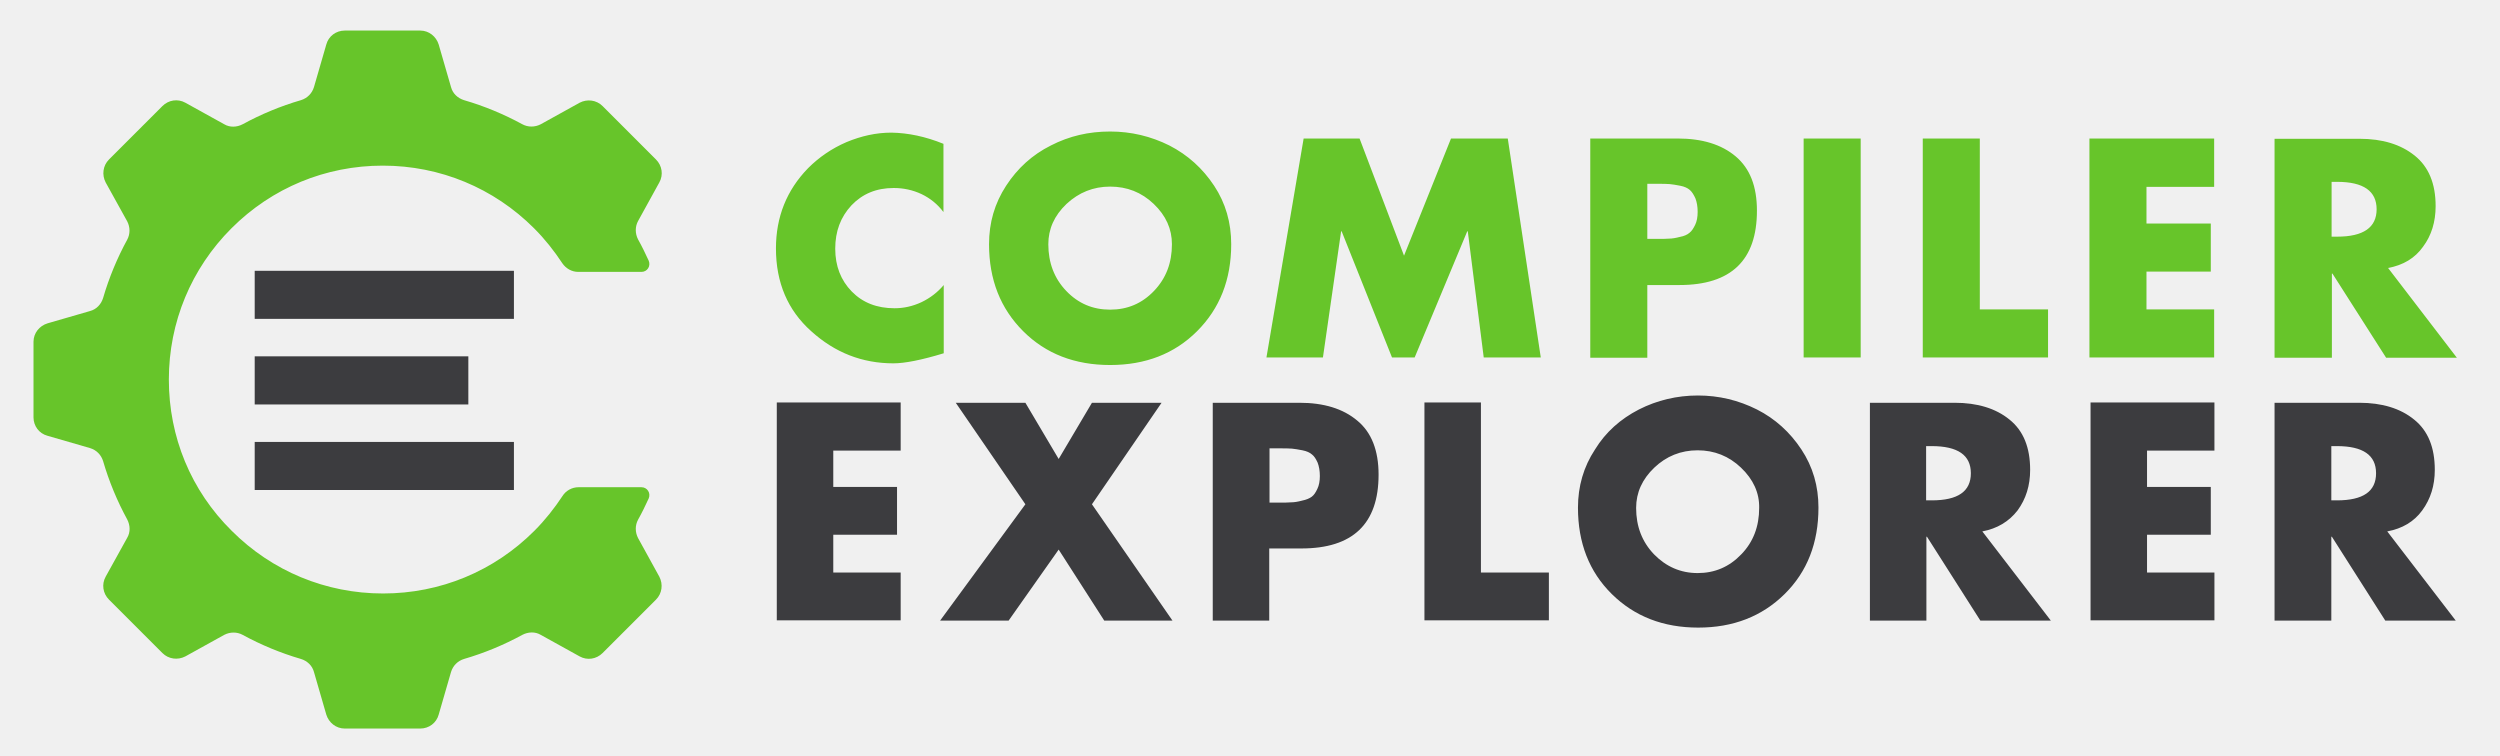
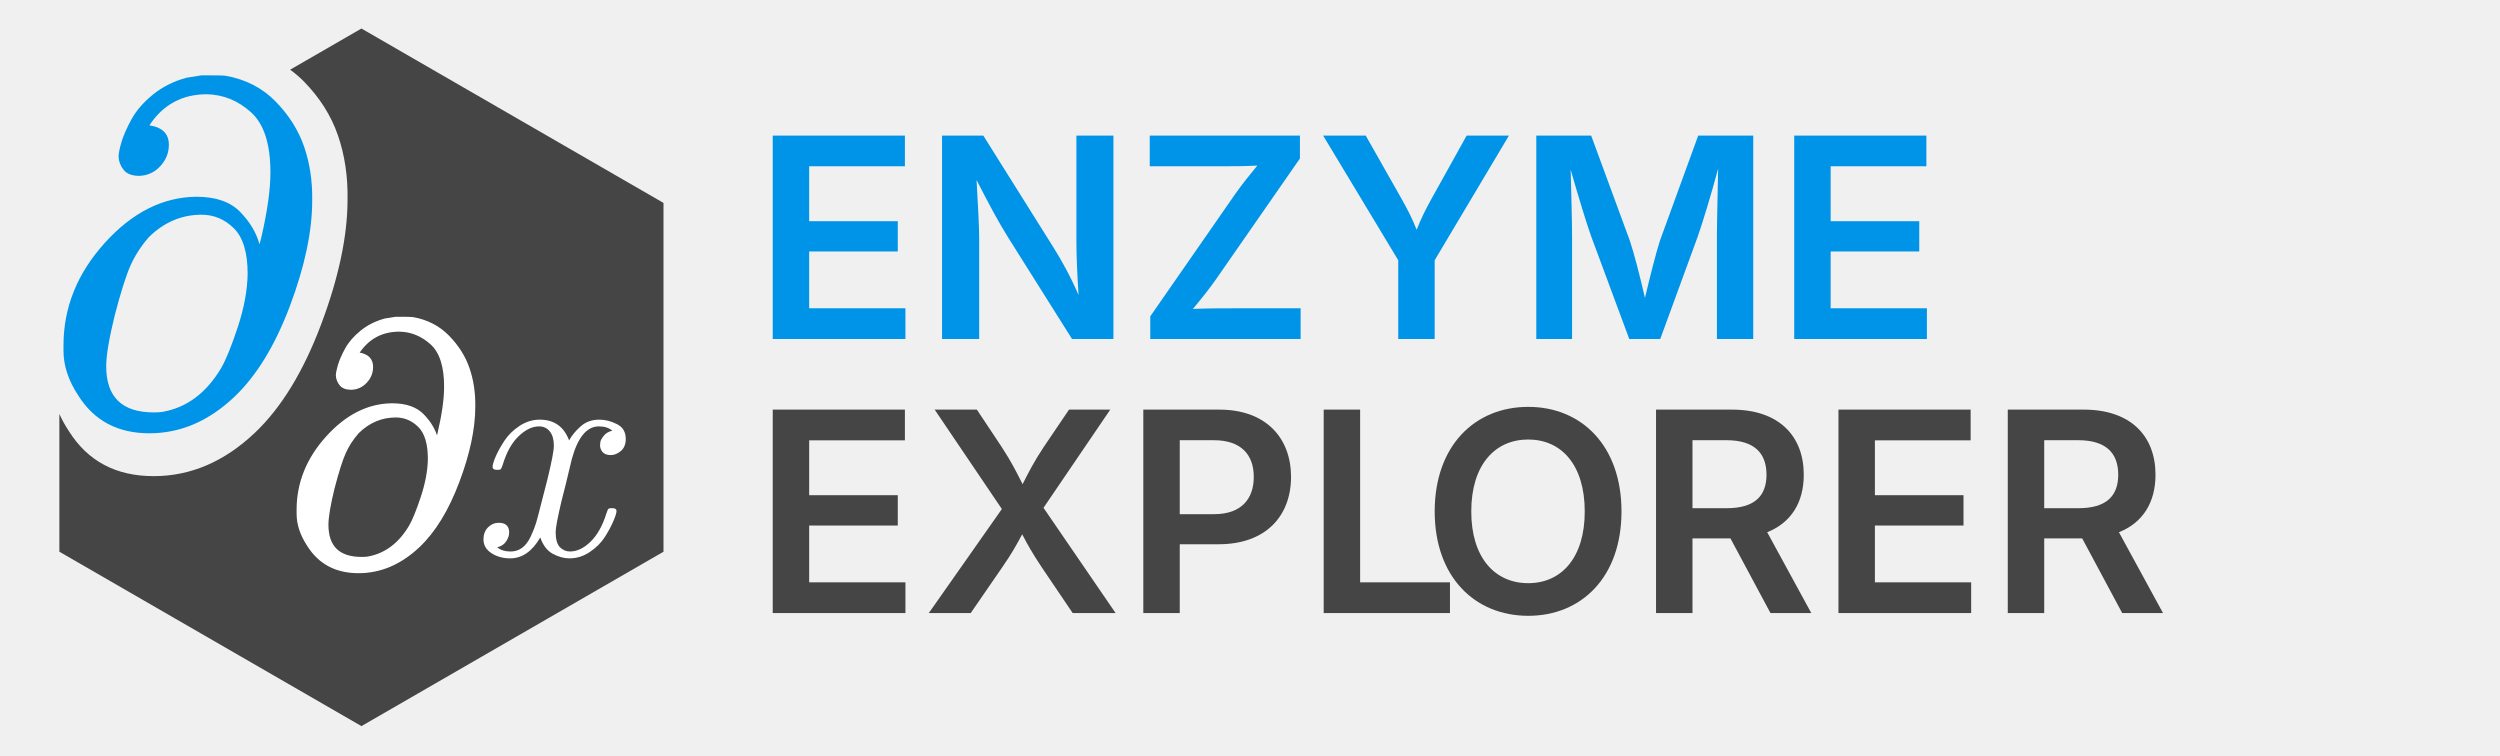
- <svg xmlns="http://www.w3.org/2000/svg" viewBox="0 0 894 270">
-   <path class="logo-pri" fill="#67c52a" d="M337.38 51.43v24.4c-2.1-2.8-4.7-4.9-7.8-6.4-3.2-1.5-6.5-2.2-10-2.2-6.2 0-11.2 2.1-15.1 6.2-3.9 4.2-5.8 9.3-5.8 15.5s2 11.3 5.9 15.3 9 6 15.3 6c3.3 0 6.5-.7 9.7-2.2 3.1-1.5 5.7-3.5 7.9-6.1v24.4c-7.9 2.4-13.9 3.6-18 3.6-11.1 0-20.9-3.8-29.4-11.5-8.4-7.5-12.6-17.4-12.6-29.6 0-11.2 3.8-20.8 11.5-28.7 3.9-3.9 8.4-7 13.7-9.3 5.3-2.2 10.6-3.4 16.1-3.4 6 .1 12.2 1.4 18.6 4zm38.4.6c6.6-3.4 13.6-5 21.2-5 7.5 0 14.6 1.7 21.2 5 6.6 3.4 11.9 8.2 16 14.4s6.1 13.2 6.1 20.9c0 12.7-4.1 23-12.2 31.1s-18.5 12.1-31.1 12.1-23-4-31.1-12.1-12.2-18.4-12.2-31.1c0-7.7 2-14.6 6.1-20.9s9.4-11.1 16-14.4zm36.8 20.9c-4.4-4.2-9.6-6.2-15.6-6.2s-11.2 2.1-15.6 6.2c-4.4 4.2-6.5 9-6.5 14.4 0 6.6 2.1 12.2 6.4 16.7s9.5 6.7 15.7 6.7 11.4-2.2 15.7-6.7 6.4-10 6.4-16.7c0-5.4-2.1-10.2-6.5-14.4zm40.3 54.9l13.3-78.3h20l15.9 41.9 16.8-41.9h20.3l11.8 78.3h-20.4l-5.7-45.1h-.2l-18.8 45.1h-8.1l-18-45.1h-.2l-6.5 45.1zm115.8 0v-78.3h31.2c8.8 0 15.7 2.1 20.8 6.4s7.6 10.7 7.6 19.4c0 17.7-9.2 26.6-27.7 26.6h-11.5v26h-20.4zm20.4-61.9v19.5h3.4c1.9 0 3.4 0 4.4-.1 1 0 2.3-.2 3.8-.6 1.6-.3 2.7-.8 3.5-1.5.8-.6 1.4-1.6 2-2.8s.9-2.8.9-4.7-.3-3.5-.8-4.8c-.6-1.3-1.2-2.3-2-3s-1.9-1.2-3.4-1.5-2.8-.5-3.8-.6c-1.1-.1-2.6-.1-4.6-.1h-3.4zm76.3-16.4v78.3h-20.4v-78.3zm42.6 0v61.1h24.4v17.2h-44.8v-78.3zm83.8 17.3h-24.2v13.1h23v17.2h-23v13.5h24.2v17.2h-44.6v-78.3h44.6zm62.2 29l24.6 32.1h-25.3l-19.2-30.1h-.2v30.1h-20.5v-78.3h30.4c8.2 0 14.7 2 19.7 6s7.5 10 7.5 18.1c0 5.6-1.5 10.5-4.5 14.5-2.9 4.1-7.1 6.6-12.5 7.6zm-20.2-30.7v19.5h2c9.4 0 14.1-3.3 14.1-9.8s-4.7-9.8-14.1-9.8h-2zM228.18 192.43c-1.1-2.1-1.1-4.6 0-6.6 1.4-2.5 2.6-5 3.8-7.6.8-1.9-.5-4-2.6-4h-22.5c-2.3 0-4.5 1.2-5.7 3.1-2.9 4.4-6.3 8.7-10.1 12.5-14.5 14.5-33.7 22.4-54.1 22.4-20.5 0-39.7-8-54.1-22.4-14.6-14.4-22.5-33.6-22.5-54.1s8-39.7 22.4-54.1c14.5-14.5 33.7-22.4 54.1-22.4 20.5 0 39.7 8 54.1 22.4 3.9 3.9 7.2 8.1 10.1 12.5 1.3 1.9 3.4 3.1 5.7 3.1h22.6c2.1 0 3.4-2.1 2.6-4-1.2-2.6-2.4-5.1-3.8-7.6-1.1-2.1-1.1-4.6 0-6.6l7.6-13.8c1.5-2.7 1-6-1.2-8.2l-19.1-19.1c-2.2-2.2-5.5-2.6-8.2-1.2l-13.9 7.7c-2.1 1.1-4.6 1.1-6.6 0-6.6-3.6-13.6-6.5-20.8-8.6-2.3-.7-4.1-2.4-4.7-4.7l-4.4-15.2c-.9-2.9-3.5-5-6.6-5h-27c-3.1 0-5.8 2-6.6 5l-4.4 15.2c-.7 2.3-2.4 4-4.7 4.7-7.2 2.1-14.2 5-20.8 8.6-2.1 1.1-4.6 1.2-6.6 0l-13.9-7.7c-2.7-1.5-6-1-8.2 1.2l-19.1 19.1c-2.2 2.2-2.6 5.5-1.2 8.2l7.7 13.9c1.1 2.1 1.1 4.6 0 6.6-3.6 6.6-6.5 13.6-8.6 20.8-.7 2.3-2.4 4.1-4.7 4.7l-15.2 4.4c-2.9.9-5 3.5-5 6.6v27c0 3.1 2 5.8 5 6.6l15.2 4.4c2.3.7 4 2.4 4.7 4.7 2.1 7.2 5 14.2 8.6 20.8 1.1 2.1 1.2 4.6 0 6.6l-7.7 13.9c-1.5 2.7-1 6 1.2 8.2l19.1 19.1c2.2 2.2 5.5 2.6 8.2 1.2l13.9-7.7c2.1-1.1 4.6-1.1 6.6 0 6.6 3.6 13.6 6.5 20.8 8.6 2.3.7 4.1 2.4 4.7 4.7l4.4 15.2c.9 2.9 3.5 5 6.6 5h27c3.1 0 5.8-2 6.6-5l4.4-15.2c.7-2.3 2.4-4 4.7-4.7 7.2-2.1 14.2-5 20.8-8.6 2.1-1.1 4.6-1.2 6.6 0l13.9 7.7c2.7 1.5 6 1 8.2-1.2l19.1-19.1c2.2-2.2 2.6-5.5 1.2-8.2z" />
-   <path class="logo-sec" fill="#3c3c3f" d="M322.08 161.13h-24.1v13h22.8v17.1h-22.8v13.5h24.1v17.1h-44.3v-77.9h44.3zm44.6 19.2l-24.9-36.3h24.9l11.9 20.1 11.9-20.1h24.9l-24.9 36.3 28.8 41.6h-24.4l-16.3-25.4-17.9 25.4h-24.5zm67 41.6v-77.9h31c8.7 0 15.6 2.1 20.7 6.4 5.1 4.2 7.6 10.7 7.6 19.3 0 17.6-9.2 26.4-27.6 26.4h-11.5v25.8zm20.3-61.6v19.4h3.4c1.9 0 3.4 0 4.4-.1 1 0 2.3-.2 3.8-.6 1.5-.3 2.7-.8 3.5-1.4s1.4-1.5 2-2.8c.6-1.2.9-2.8.9-4.6 0-1.9-.3-3.5-.8-4.8-.6-1.3-1.2-2.3-2-2.9-.8-.7-1.9-1.2-3.4-1.5s-2.8-.5-3.8-.6c-1.1-.1-2.6-.1-4.6-.1zm75.6-16.3v60.7h24.3v17.1h-44.5v-77.9h20.2zm56.5 2.4c6.5-3.3 13.6-5 21.1-5s14.5 1.7 21.1 5c6.5 3.3 11.8 8.1 15.9 14.3s6.1 13.1 6.1 20.8c0 12.6-4 22.9-12.1 30.9s-18.4 12-30.9 12-22.8-4-30.9-12-12.1-18.3-12.1-30.9c0-7.6 2-14.6 6.1-20.8 3.8-6.2 9.1-10.9 15.7-14.3zm36.5 20.8c-4.3-4.1-9.5-6.2-15.5-6.2s-11.2 2.1-15.5 6.2-6.5 8.9-6.5 14.4c0 6.6 2.1 12.1 6.4 16.6 4.3 4.4 9.5 6.7 15.6 6.7s11.3-2.2 15.6-6.7c4.3-4.4 6.4-10 6.4-16.6.1-5.4-2.1-10.2-6.5-14.4zm86.3 22.8l24.5 31.9h-25.2l-19.1-30h-.2v30h-20.2v-77.9h30.3c8.1 0 14.7 2 19.6 6 5 4 7.4 10 7.4 18 0 5.6-1.5 10.4-4.5 14.5-3.1 4-7.3 6.5-12.6 7.5zm-20.1-30.5v19.4h2c9.4 0 14-3.2 14-9.7s-4.7-9.7-14-9.7zm103.1 1.6h-24.1v13h22.8v17.1h-22.8v13.5h24.1v17.1h-44.3v-77.9h44.3zm61.8 28.9l24.5 31.9h-25.2l-19.1-30h-.2v30h-20.3v-77.9h30.3c8.1 0 14.7 2 19.6 6 5 4 7.4 10 7.4 18 0 5.6-1.5 10.4-4.5 14.5-2.9 4-7.1 6.5-12.5 7.5zm-20-30.5v19.4h2c9.4 0 14-3.2 14-9.7s-4.7-9.7-14-9.7zM91.08 96.83h92.7v17.2h-92.7zm0 30.6h76.4v17.2h-76.4zm0 30.6h92.7v17.2h-92.7z" />
+ <svg xmlns="http://www.w3.org/2000/svg" width="100%" height="100%" viewBox="0 0 894 270" version="1.1" xml:space="preserve" style="fill-rule:evenodd;clip-rule:evenodd;">
+   <g transform="matrix(0.494257,0,0,0.494257,129.991,135)">
+     <g transform="matrix(1,0,0,1,-220,-252.5)">
+       <clipPath id="_clip1">
+         <rect x="0" y="0" width="440" height="505" />
+       </clipPath>
+       <g clip-path="url(#_clip1)">
+         <g>
+           <path d="M437.047,126.178L218.5,0L-0.047,126.178L-0.047,378.534L218.5,504.712L437.047,378.534L437.047,126.178ZM-0.047,126.178L-0.047,278.859C1.8,282.993 4.087,287.126 6.813,291.259C20.446,312.99 40.896,323.856 68.162,323.856C94.884,323.856 119.287,313.408 141.373,292.513C160.459,274.403 176.41,248.354 189.225,214.364C202.041,180.374 208.448,150.145 208.448,123.677C208.721,106.961 206.403,91.498 201.495,77.289C196.587,63.08 188.407,50.125 176.955,38.423C173.821,35.221 170.473,32.342 166.909,29.786L-0.047,126.178Z" style="fill:rgb(70,69,69);" />
+           <g>
+             <path d="M306.788,369.609C306.788,366.076 307.869,363.192 310.032,360.957C312.267,358.722 314.863,357.605 317.818,357.605C322.865,357.605 325.389,359.948 325.389,364.634C325.389,366.725 324.668,368.852 323.226,371.015C321.856,373.178 319.693,374.62 316.737,375.341C319.188,377.359 322.288,378.369 326.037,378.369L326.47,378.369C329.57,378.369 332.31,377.503 334.689,375.773C337.14,373.971 339.231,371.231 340.961,367.554C342.692,363.877 343.989,360.597 344.855,357.713C345.72,354.829 346.729,351.044 347.883,346.358C349.685,339.148 351.415,332.407 353.074,326.135C356.174,313.446 357.724,305.335 357.724,301.802C357.724,297.405 356.75,293.98 354.804,291.529C352.857,289.077 350.262,287.852 347.017,287.852C342.115,287.852 337.176,290.231 332.202,294.989C327.299,299.676 323.478,306.525 320.738,315.537C320.162,317.339 319.693,318.421 319.332,318.781C319.044,319.142 318.179,319.322 316.737,319.322C314.502,319.322 313.385,318.601 313.385,317.159C313.385,315.645 314.142,313.122 315.656,309.589C317.242,305.984 319.369,302.163 322.036,298.126C324.704,294.088 328.308,290.555 332.851,287.527C337.465,284.499 342.331,282.985 347.45,282.985C357.904,282.985 365.005,287.996 368.754,298.017C370.557,294.629 373.296,291.276 376.973,287.96C380.65,284.644 385.156,282.985 390.491,282.985C394.889,282.985 399.179,284.067 403.361,286.23C407.614,288.32 409.741,291.889 409.741,296.936C409.741,300.757 408.552,303.677 406.172,305.696C403.793,307.642 401.378,308.616 398.927,308.616C396.259,308.616 394.276,307.895 392.979,306.453C391.753,304.939 391.14,303.316 391.14,301.586C391.14,300.865 391.212,300.036 391.357,299.099C391.501,298.089 392.294,296.648 393.736,294.773C395.25,292.826 397.341,291.565 400.008,290.988C397.629,288.897 394.385,287.852 390.275,287.852C381.552,287.852 375.027,295.746 370.701,311.535C367.313,325.883 364.825,336.012 363.239,341.924C360.427,353.892 359.021,361.318 359.021,364.202C359.021,369.393 360.031,373.07 362.049,375.232C364.14,377.323 366.592,378.369 369.403,378.369C374.45,378.369 379.389,376.026 384.219,371.339C389.122,366.581 392.979,359.696 395.791,350.684C396.367,348.881 396.836,347.836 397.196,347.548C397.557,347.187 398.422,347.007 399.792,347.007C402.027,347.007 403.108,347.728 403.036,349.17C403.036,350.467 402.279,352.883 400.765,356.415C399.323,359.876 397.268,363.697 394.601,367.879C392.005,371.988 388.401,375.593 383.786,378.693C379.244,381.793 374.306,383.343 368.971,383.343C365.005,383.343 360.968,382.226 356.859,379.991C352.821,377.756 349.829,373.827 347.883,368.203C342.115,378.224 334.905,383.271 326.254,383.343C320.919,383.343 316.34,382.082 312.519,379.558C308.698,377.035 306.788,373.718 306.788,369.609Z" style="fill:white;fill-rule:nonzero;" />
+           </g>
+           <g>
+             <path d="M211.257,260.874C207.504,260.874 204.811,259.872 203.179,257.87C201.547,255.867 200.649,253.613 200.486,251.11C200.486,249.441 200.976,246.937 201.955,243.599C202.934,240.26 204.648,236.338 207.096,231.831C209.544,227.325 213.216,223.069 218.112,219.063C223.008,215.057 228.801,212.136 235.493,210.3L243.326,209.048L246.264,209.048C251.65,209.048 254.832,209.132 255.811,209.299C266.093,211.135 274.661,215.558 281.515,222.568C288.37,229.578 293.266,237.34 296.204,245.852C299.141,254.364 300.528,263.628 300.365,273.643C300.365,289.499 296.53,307.609 288.86,327.972C281.189,348.335 271.642,363.941 260.218,374.79C246.998,387.309 232.392,393.568 216.398,393.568C200.078,393.568 187.838,387.058 179.678,374.039C174.618,366.361 172.089,358.684 172.089,351.006L172.089,348.252C172.089,328.723 179.188,311.114 193.387,295.424C207.585,279.735 223.334,271.807 240.634,271.64C250.589,271.64 258.096,274.227 263.155,279.401C268.215,284.575 271.56,290.167 273.192,296.176L273.927,293.422C277.191,279.568 278.823,268.135 278.823,259.121C278.823,244.433 275.477,234.085 268.786,228.076C262.095,222.067 254.506,218.979 246.019,218.812C233.289,218.812 223.416,224.154 216.398,234.836C223.089,235.837 226.435,239.176 226.435,244.851C226.435,249.023 224.966,252.695 222.029,255.867C219.091,259.038 215.5,260.707 211.257,260.874ZM267.072,311.448C267.072,300.432 264.706,292.587 259.973,287.913C255.24,283.24 249.691,280.903 243.326,280.903C233.045,280.903 223.987,284.742 216.153,292.42C212.073,297.094 208.891,302.017 206.606,307.192C204.321,312.366 201.628,320.878 198.528,332.729C195.59,344.747 194.121,353.509 194.121,359.017C194.121,374.874 202.281,382.802 218.601,382.802C220.56,382.802 222.029,382.719 223.008,382.552C235.574,380.382 245.693,372.871 253.363,360.019C255.811,355.846 258.667,348.836 261.931,338.988C265.195,329.14 266.909,319.96 267.072,311.448Z" style="fill:white;fill-rule:nonzero;" />
+             <path d="M211.257,260.874C207.504,260.874 204.811,259.872 203.179,257.87C201.547,255.867 200.649,253.613 200.486,251.11C200.486,249.441 200.976,246.937 201.955,243.599C202.934,240.26 204.648,236.338 207.096,231.831C209.544,227.325 213.216,223.069 218.112,219.063C223.008,215.057 228.801,212.136 235.493,210.3L243.326,209.048L246.264,209.048C251.65,209.048 254.832,209.132 255.811,209.299C266.093,211.135 274.661,215.558 281.515,222.568C288.37,229.578 293.266,237.34 296.204,245.852C299.141,254.364 300.528,263.628 300.365,273.643C300.365,289.499 296.53,307.609 288.86,327.972C281.189,348.335 271.642,363.941 260.218,374.79C246.998,387.309 232.392,393.568 216.398,393.568C200.078,393.568 187.838,387.058 179.678,374.039C174.618,366.361 172.089,358.684 172.089,351.006L172.089,348.252C172.089,328.723 179.188,311.114 193.387,295.424C207.585,279.735 223.334,271.807 240.634,271.64C250.589,271.64 258.096,274.227 263.155,279.401C268.215,284.575 271.56,290.167 273.192,296.176L273.927,293.422C277.191,279.568 278.823,268.135 278.823,259.121C278.823,244.433 275.477,234.085 268.786,228.076C262.095,222.067 254.506,218.979 246.019,218.812C233.289,218.812 223.416,224.154 216.398,234.836C223.089,235.837 226.435,239.176 226.435,244.851C226.435,249.023 224.966,252.695 222.029,255.867C219.091,259.038 215.5,260.707 211.257,260.874ZM267.072,311.448C267.072,300.432 264.706,292.587 259.973,287.913C255.24,283.24 249.691,280.903 243.326,280.903C233.045,280.903 223.987,284.742 216.153,292.42C212.073,297.094 208.891,302.017 206.606,307.192C204.321,312.366 201.628,320.878 198.528,332.729C195.59,344.747 194.121,353.509 194.121,359.017C194.121,374.874 202.281,382.802 218.601,382.802C220.56,382.802 222.029,382.719 223.008,382.552C235.574,380.382 245.693,372.871 253.363,360.019C255.811,355.846 258.667,348.836 261.931,338.988C265.195,329.14 266.909,319.96 267.072,311.448Z" style="fill:none;fill-rule:nonzero;stroke:white;stroke-width:1px;" />
+           </g>
+           <path d="M57.878,106.601C52.613,106.601 48.835,105.195 46.546,102.384C44.256,99.572 42.997,96.41 42.768,92.895C42.768,90.553 43.455,87.038 44.829,82.353C46.202,77.667 48.606,72.161 52.04,65.836C55.474,59.51 60.625,53.536 67.493,47.913C74.361,42.29 82.489,38.19 91.875,35.613L102.864,33.856L106.985,33.856C114.54,33.856 119.004,33.973 120.377,34.207C134.8,36.785 146.819,42.993 156.435,52.833C166.05,62.673 172.918,73.567 177.039,85.515C181.16,97.464 183.106,110.467 182.877,124.524C182.877,146.78 177.497,172.2 166.737,200.783C155.977,229.365 142.584,251.271 126.559,266.499C108.015,284.07 87.525,292.856 65.09,292.856C42.196,292.856 25.026,283.719 13.579,265.445C6.482,254.668 2.934,243.891 2.934,233.114L2.934,229.248C2.934,201.837 12.892,177.12 32.81,155.097C52.727,133.075 74.819,121.946 99.086,121.712C113.052,121.712 123.583,125.344 130.68,132.606C137.777,139.869 142.47,147.718 144.759,156.152L145.789,152.286C150.368,132.841 152.657,116.792 152.657,104.141C152.657,83.524 147.964,68.998 138.578,60.564C129.191,52.13 118.546,47.796 106.641,47.562C88.784,47.562 74.934,55.059 65.09,70.053C74.476,71.458 79.169,76.144 79.169,84.11C79.169,89.967 77.109,95.121 72.988,99.572C68.867,104.024 63.83,106.367 57.878,106.601ZM136.174,177.589C136.174,162.126 132.854,151.115 126.215,144.555C119.576,137.995 111.792,134.715 102.864,134.715C88.441,134.715 75.735,140.103 64.746,150.88C59.023,157.44 54.559,164.352 51.353,171.614C48.148,178.877 44.371,190.826 40.021,207.46C35.9,224.328 33.84,236.628 33.84,244.359C33.84,266.616 45.287,277.745 68.18,277.745C70.927,277.745 72.988,277.628 74.361,277.393C91.989,274.348 106.183,263.805 116.943,245.765C120.377,239.908 124.384,230.068 128.963,216.245C133.541,202.423 135.945,189.537 136.174,177.589Z" style="fill:rgb(0,148,232);fill-rule:nonzero;" />
+         </g>
+       </g>
+     </g>
+   </g>
+   <text x="269px" y="121.229px" style="font-family:'SFProDisplay-Bold', 'SF Pro Display';font-weight:600;font-size:100px;fill:rgb(0,148,232);">ENZYME</text>
+   <g transform="matrix(1,0,0,1,0,98)">
+     <text x="269px" y="121.229px" style="font-family:'SFProDisplay-Bold', 'SF Pro Display';font-weight:600;font-size:100px;fill:rgb(70,69,69);">EXPL<tspan x="508.014px " y="121.229px ">O</tspan>RER</text>
+   </g>
</svg>
